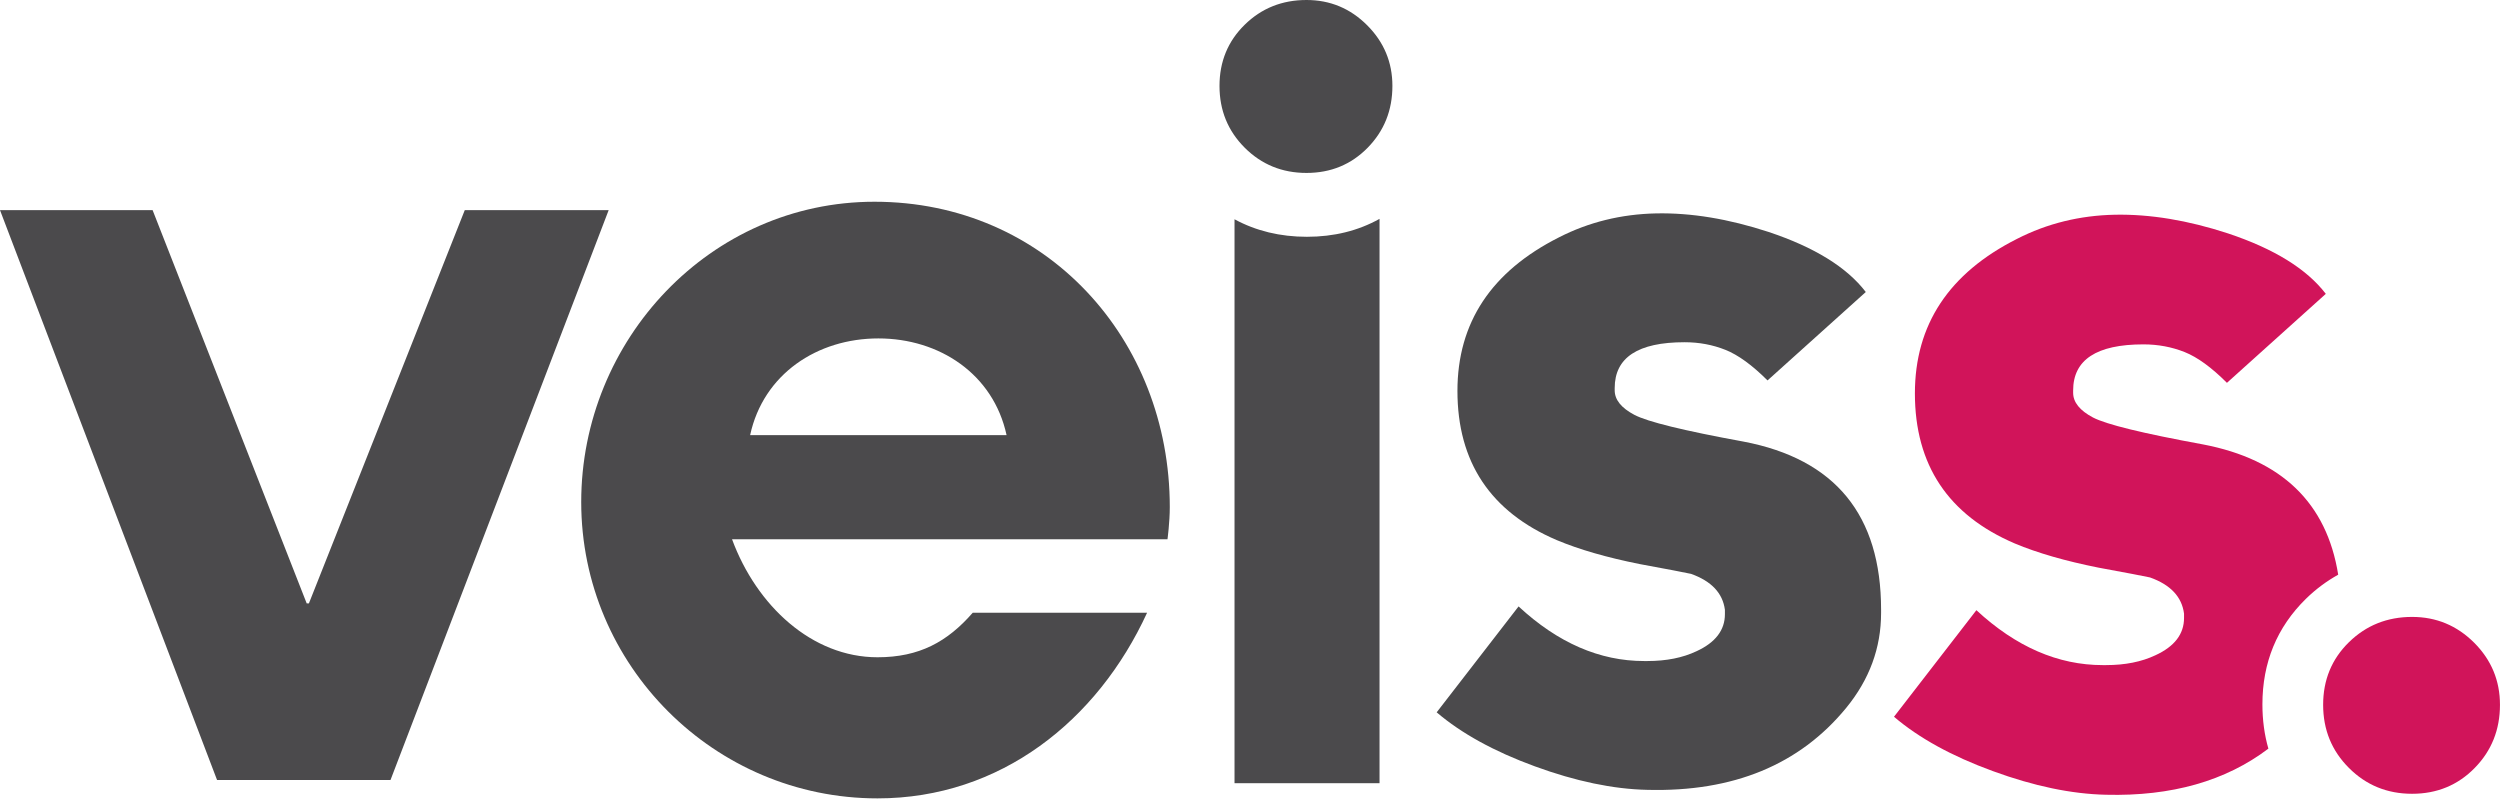
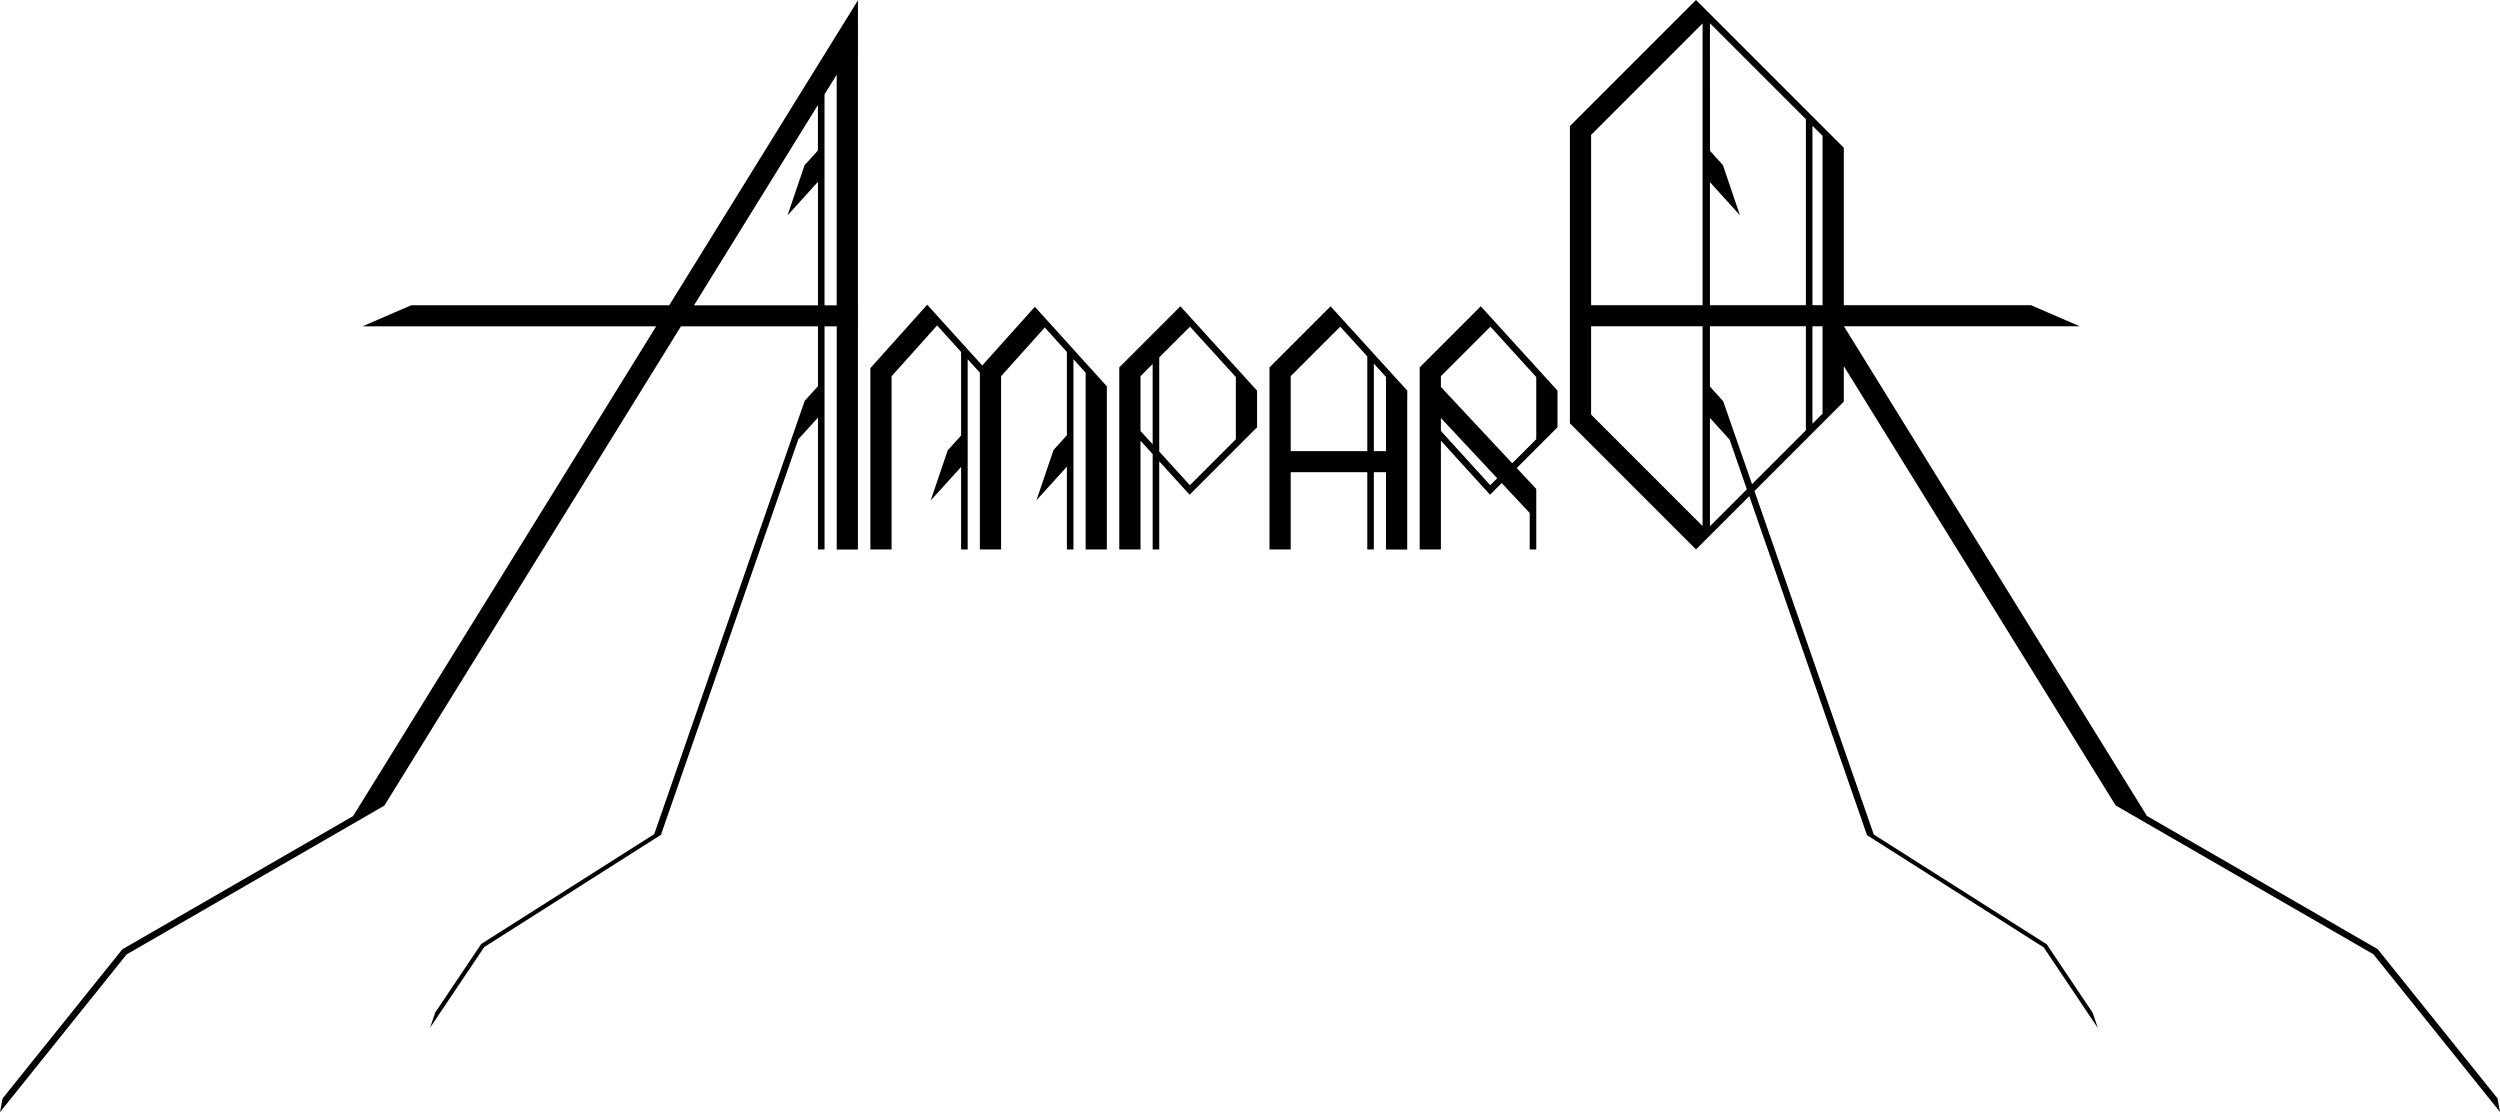
- <svg xmlns="http://www.w3.org/2000/svg" version="1.1" id="logo-veiss-desktop" x="0px" y="0px" viewBox="0 0 164.211 52.439" enable-background="new 0 0 164.211 52.439" preserveAspectRatio="none">
-   <g>
-     <g>
-       <path fill="#D1145A" d="M148.605,46.27c0-2.756,0.953-5.067,2.858-6.938c0.655-0.641,1.364-1.162,2.12-1.584    c-0.753-4.713-3.712-7.572-8.895-8.56c-3.944-0.723-6.35-1.311-7.217-1.768c-0.865-0.458-1.298-0.999-1.298-1.624v-0.146    c0-2.021,1.538-3.03,4.618-3.03c0.961,0,1.863,0.17,2.705,0.505c0.842,0.336,1.77,1.01,2.779,2.021l6.494-5.844    c-1.252-1.636-3.392-2.96-6.422-3.97c-2.646-0.866-5.123-1.273-7.435-1.228c-2.31,0.048-4.449,0.576-6.422,1.584    c-4.474,2.255-6.711,5.64-6.711,10.151c0,4.702,2.188,7.989,6.565,9.86c1.49,0.625,3.318,1.15,5.484,1.584    c1.828,0.336,2.959,0.552,3.393,0.646c1.348,0.479,2.092,1.272,2.236,2.376v0.288c0,1.055-0.627,1.872-1.877,2.446    c-0.915,0.433-1.996,0.648-3.246,0.648h-0.217c-2.936,0-5.701-1.202-8.299-3.607l-5.412,7c1.635,1.395,3.799,2.587,6.494,3.57    c2.693,0.987,5.172,1.504,7.434,1.553c4.301,0.108,7.854-0.902,10.663-3.029C148.738,48.27,148.605,47.299,148.605,46.27z" />
-       <g>
-         <path fill="#D1145A" d="M152.594,46.295c0-1.635,0.564-3.006,1.695-4.113c1.131-1.106,2.513-1.66,4.148-1.66     c1.588,0,2.946,0.566,4.078,1.695c1.129,1.131,1.694,2.49,1.694,4.078c0,1.637-0.553,3.02-1.659,4.147     c-1.107,1.131-2.478,1.697-4.113,1.697c-1.637,0-3.019-0.566-4.148-1.697C153.158,49.314,152.594,47.932,152.594,46.295z" />
-       </g>
-     </g>
-     <g>
-       <path class="cambio-color-2" fill="#4B4A4C" d="M25.649,51.236H14.258L0,13.803h10.024l10.121,25.83h0.145l10.238-25.83h9.452L25.649,51.236z" />
-       <path class="cambio-color-2" fill="#4B4A4C" d="M63.896,40.245c-1.671,1.916-3.515,2.927-6.257,2.927c-4.304,0-7.944-3.383-9.556-7.752h28.603    c0,0,0.151-1.119,0.151-2.11c0-11.056-8.143-20.059-19.397-20.059c-10.79,0-19.263,9.07-19.263,19.727    c0,10.725,8.738,19.463,19.461,19.463c8.08,0,14.455-5.112,17.708-12.194L63.896,40.245L63.896,40.245z M57.694,22.229    c4.011,0,7.553,2.338,8.422,6.352H49.272C50.14,24.567,53.684,22.229,57.694,22.229z" />
-       <path class="cambio-color-2" fill="#4B4A4C" d="M85.842,15.553c-1.756,0-3.34-0.384-4.753-1.15v37.043h9.525V14.376    C89.205,15.16,87.615,15.553,85.842,15.553z" />
-       <path class="cambio-color-2" fill="#4B4A4C" d="M80.102,5.644c0-1.597,0.552-2.938,1.657-4.02C82.863,0.541,84.217,0,85.816,0    c1.553,0,2.881,0.554,3.985,1.659c1.104,1.104,1.658,2.434,1.658,3.983c0,1.603-0.541,2.953-1.622,4.059    c-1.083,1.105-2.424,1.658-4.021,1.658c-1.601,0-2.953-0.553-4.059-1.658C80.653,8.596,80.102,7.245,80.102,5.644z" />
-       <path class="cambio-color-2" fill="#4B4A4C" d="M108.208,51.881c-2.247-0.047-4.71-0.563-7.386-1.542c-2.68-0.979-4.83-2.163-6.455-3.55l5.379-6.956    c2.582,2.393,5.33,3.587,8.247,3.587h0.215c1.243,0,2.317-0.214,3.228-0.645c1.242-0.571,1.864-1.385,1.864-2.433v-0.287    c-0.144-1.097-0.886-1.883-2.224-2.361c-0.432-0.094-1.555-0.309-3.371-0.643c-2.15-0.43-3.969-0.953-5.449-1.574    c-4.352-1.858-6.525-5.127-6.525-9.8c0-4.482,2.225-7.845,6.67-10.087c1.959-1.001,4.088-1.524,6.382-1.573    c2.295-0.047,4.757,0.358,7.387,1.219c3.013,1.004,5.14,2.32,6.383,3.944l-6.454,5.808c-1.005-1.003-1.925-1.672-2.762-2.007    c-0.837-0.334-1.732-0.502-2.689-0.502c-3.06,0-4.588,1.004-4.588,3.011v0.146c0,0.622,0.43,1.158,1.291,1.612    c0.859,0.455,3.25,1.041,7.17,1.758c6.023,1.146,9.037,4.828,9.037,11.043v0.215c0,2.295-0.767,4.373-2.296,6.238    C118.199,50.232,113.85,52.026,108.208,51.881z" />
+ <svg xmlns="http://www.w3.org/2000/svg" id="svg95" version="1.1" viewBox="0 0 260.204 115.756" height="115.756mm" width="260.204mm">
+   <defs id="defs89" />
+   <g transform="translate(190.578,-90.95521)" id="layer1">
+     <g transform="matrix(1.656588,0,0,1.656588,-226.6316,-106.1514)" id="g967">
+       <path style="color:#000000;font-style:normal;font-variant:normal;font-weight:normal;font-stretch:normal;font-size:medium;line-height:normal;font-family:sans-serif;font-variant-ligatures:normal;font-variant-position:normal;font-variant-caps:normal;font-variant-numeric:normal;font-variant-alternates:normal;font-feature-settings:normal;text-indent:0;text-align:start;text-decoration:none;text-decoration-line:none;text-decoration-style:solid;text-decoration-color:#000000;letter-spacing:normal;word-spacing:normal;text-transform:none;writing-mode:lr-tb;direction:ltr;text-orientation:mixed;dominant-baseline:auto;baseline-shift:baseline;text-anchor:start;white-space:normal;shape-padding:0;clip-rule:nonzero;display:inline;overflow:visible;visibility:visible;opacity:1;isolation:auto;mix-blend-mode:normal;color-interpolation:sRGB;color-interpolation-filters:linearRGB;solid-color:#000000;solid-opacity:1;vector-effect:none;fill:#000000;fill-opacity:1;fill-rule:nonzero;stroke:none;stroke-width:0.265px;stroke-linecap:butt;stroke-linejoin:miter;stroke-miterlimit:4;stroke-dasharray:none;stroke-dashoffset:0;stroke-opacity:1;color-rendering:auto;image-rendering:auto;shape-rendering:auto;text-rendering:auto;enable-background:accumulate" d="M 75.667,119.003 63.809,138.165 H 47.596 l -0.998,0.431 -1.041,0.45 -1.021,0.441 h 18.454 l -19.042,30.77 -13.515,7.803 -5.29e-4,5.3e-4 -0.985,0.568 -0.713,0.888 -5.062,6.305 -1.75,2.18 -0.159,0.857 1.75,-2.18 6.207,-7.731 13.769,-7.949 2.421,-1.398 0.459,-0.741 18.177,-29.372 h 8.609 v 3.76 l -0.833,0.919 -9.455,27.225 -10.868,6.899 -1.603,2.387 -1.283,1.912 -0.272,0.799 -0.056,0.165 1.611,-2.399 1.793,-2.67 10.987,-6.977 0.113,-0.071 0.139,-0.4 -0.409,0.26 0.409,-0.26 8.493,-24.455 1.234,-1.363 v 8.289 h 0.413 v -14.02 h 0.765 v 14.023 h 1.333 v -14.023 h 0.002 v -1.323 h -0.002 v -15.781 l 0.002,-0.004 v -0.863 z m -1.335,4.672 v 1.766 12.725 H 73.568 V 124.91 Z m -1.178,1.903 v 2.858 l -0.839,0.926 -0.35,1.029 -0.365,1.074 -0.358,1.053 1.913,-2.111 v 7.76 h -7.79 z" id="path3415-3" />
+       <path style="opacity:1;vector-effect:none;fill:#000000;fill-opacity:1;stroke-width:0.25;stroke-linecap:butt;stroke-linejoin:miter;stroke-miterlimit:4;stroke-dasharray:none;stroke-dashoffset:0;stroke-opacity:1" d="m 80.019,138.128 -0.276,0.309 -1.962,2.188 -1.333,1.488 v 1.997 9.397 h 1.333 v -10.885 l 2.861,-3.192 1.506,1.664 v 5.255 l -0.839,0.926 -0.35,1.029 -0.365,1.074 -0.358,1.053 1.913,-2.111 v 5.187 h 0.413 v -11.956 l 0.766,0.846 v 1.712 9.397 h 1.333 v -9.636 -0.614 -0.635 l 2.744,-3.061 1.39,1.536 v 5.235 l -0.838,0.925 -0.35,1.029 -0.365,1.074 -0.358,1.053 1.912,-2.11 v 5.205 h 0.412 v -11.954 l 0.636,0.703 0.129,0.142 v 11.109 h 1.333 v -9.636 -0.614 l -1.185,-1.311 -0.148,-0.163 -2.291,-2.532 -0.899,-0.994 -0.276,0.309 -1.845,2.058 -1.185,1.322 z" id="path3085-6" />
+       <path style="opacity:1;vector-effect:none;fill:#000000;fill-opacity:1;stroke-width:0.217;stroke-linecap:butt;stroke-linejoin:miter;stroke-miterlimit:4;stroke-dasharray:none;stroke-dashoffset:0;stroke-opacity:1" d="m 128.322,118.983 -0.292,0.291 -6.298,6.298 -1.333,1.333 v 16.792 1.886 l 1.333,1.333 6.298,6.298 0.292,0.291 0.943,-0.943 2.405,-2.405 7.258,20.901 0.409,0.26 -0.409,-0.26 0.139,0.4 0.113,0.071 10.987,6.977 1.793,2.67 1.611,2.399 -0.056,-0.165 -0.272,-0.799 -1.283,-1.912 -1.603,-2.387 -10.868,-6.899 -7.495,-21.581 3.233,-3.233 0.412,-0.412 0.635,-0.635 1.333,-1.333 v -0.583 -4.155 h 5.3e-4 v 2.507 l 16.623,26.861 0.459,0.741 2.421,1.398 13.769,7.949 6.207,7.731 1.75,2.18 -0.159,-0.857 -1.75,-2.18 -5.062,-6.305 -0.713,-0.888 -0.985,-0.568 -5.3e-4,-5.3e-4 -13.515,-7.803 -19.039,-30.766 h 14.814 l -1.022,-0.441 -1.041,-0.45 -0.998,-0.431 h -11.758 v -9.891 l -1.333,-1.333 -0.635,-0.635 -0.412,-0.412 -5.962,-5.962 z m 0.876,1.46 6.028,6.028 v 11.689 h -6.028 v -7.731 l 1.886,2.083 -0.358,-1.053 -0.365,-1.074 -0.35,-1.029 -0.812,-0.897 z m -0.463,0.012 v 17.705 h -7.003 v -10.702 z m 6.903,6.428 0.635,0.635 v 10.642 h -0.635 z m -13.907,12.6 h 7.003 v 12.551 l -7.003,-7.003 z m 7.466,0 h 6.028 v 6.536 l -3.384,3.384 -1.81,-5.211 -0.835,-0.921 z m 6.44,0 h 0.635 v 5.488 l -0.635,0.635 z m -6.44,5.757 1.236,1.365 1.084,3.121 -2.32,2.32 z" id="path2751-0-75" />
+       <path style="opacity:1;vector-effect:none;fill:#000000;fill-opacity:1;stroke-width:0.217;stroke-linecap:butt;stroke-linejoin:miter;stroke-miterlimit:4;stroke-dasharray:none;stroke-dashoffset:0;stroke-opacity:1" d="m 95.925,138.227 -0.292,0.292 -1.036,1.036 -0.413,0.413 -0.764,0.764 -1.333,1.333 v 1.885 9.557 h 1.333 v -6.834 l 0.764,0.84 v 5.994 h 0.413 v -5.54 l 1.631,1.794 0.278,0.305 0.292,-0.292 2.612,-2.612 1.333,-1.333 v -0.584 -1.106 -0.613 l -1.333,-1.466 -2.588,-2.846 z m 0.606,1.28 2.88,3.167 v 3.905 l -2.89,2.891 -1.923,-2.115 V 141.44 Z m -2.347,2.347 v 5.047 l -0.764,-0.84 v -3.442 z" id="path2796-3-3" />
+       <path style="opacity:1;vector-effect:none;fill:#000000;fill-opacity:1;stroke-width:0.251;stroke-linecap:butt;stroke-linejoin:miter;stroke-miterlimit:4;stroke-dasharray:none;stroke-dashoffset:0;stroke-opacity:1" d="m 114.799,138.227 -0.292,0.292 -2.213,2.213 -1.333,1.333 v 1.885 9.557 h 1.333 v -6.834 l 2.809,3.088 0.278,0.305 0.292,-0.292 0.441,-0.441 1.759,1.881 v 2.293 h 0.413 v -1.852 -1.952 l -0.413,-0.441 -0.815,-0.872 1.228,-1.228 1.333,-1.333 v -0.584 -1.106 -0.613 l -1.333,-1.466 -2.588,-2.846 z m 0.606,1.28 2.88,3.167 v 3.905 l -1.51,1.51 -4.481,-4.792 v -0.679 z m -3.111,5.741 3.538,3.784 -0.437,0.438 -3.101,-3.41 z" id="path2479-7-5" />
+       <path style="opacity:1;vector-effect:none;fill:#000000;fill-opacity:1;stroke-width:0.251;stroke-linecap:butt;stroke-linejoin:miter;stroke-miterlimit:4;stroke-dasharray:none;stroke-dashoffset:0;stroke-opacity:1" d="m 105.363,138.227 -0.292,0.292 -2.213,2.213 -1.333,1.333 v 1.885 9.557 h 1.333 v -4.856 h 4.811 v 4.856 h 0.412 v -4.856 h 0.764 v 4.858 h 1.333 v -9.374 l 0.004,0.004 v -0.613 l -0.004,-0.004 -1.33,-1.461 -0.768,-0.844 -0.412,-0.454 -1.408,-1.548 z m 0.606,1.28 1.7,1.869 v 5.953 h -4.811 v -4.711 z m 2.112,2.322 0.764,0.84 v 4.659 h -0.764 z" id="path2244-1-6" />
    </g>
  </g>
</svg>
